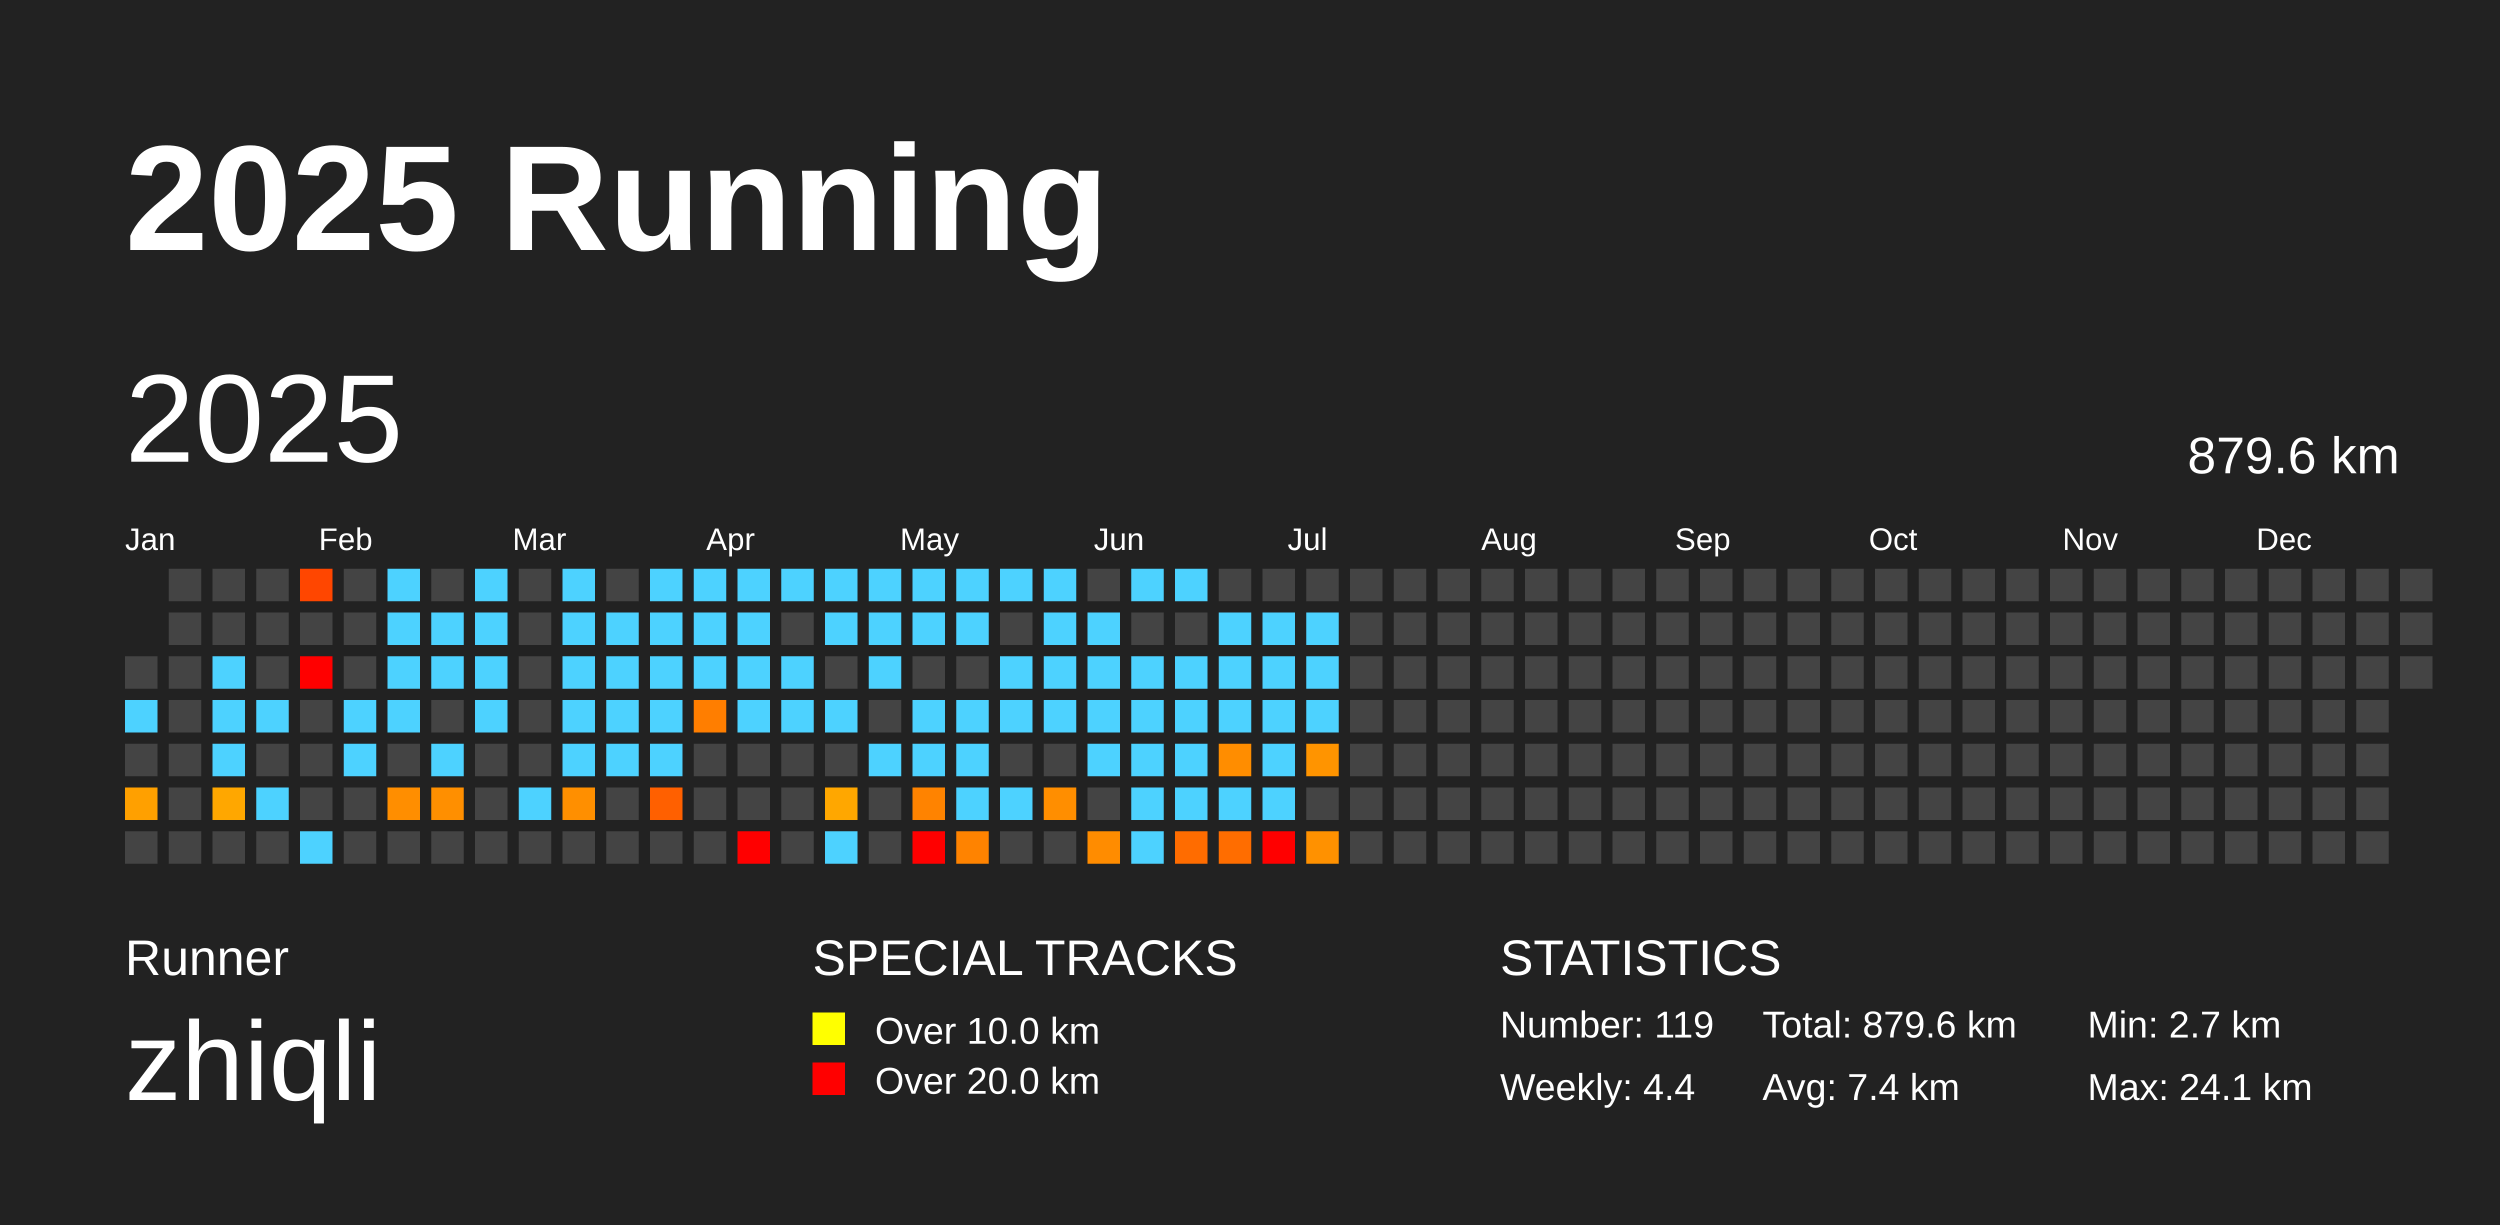
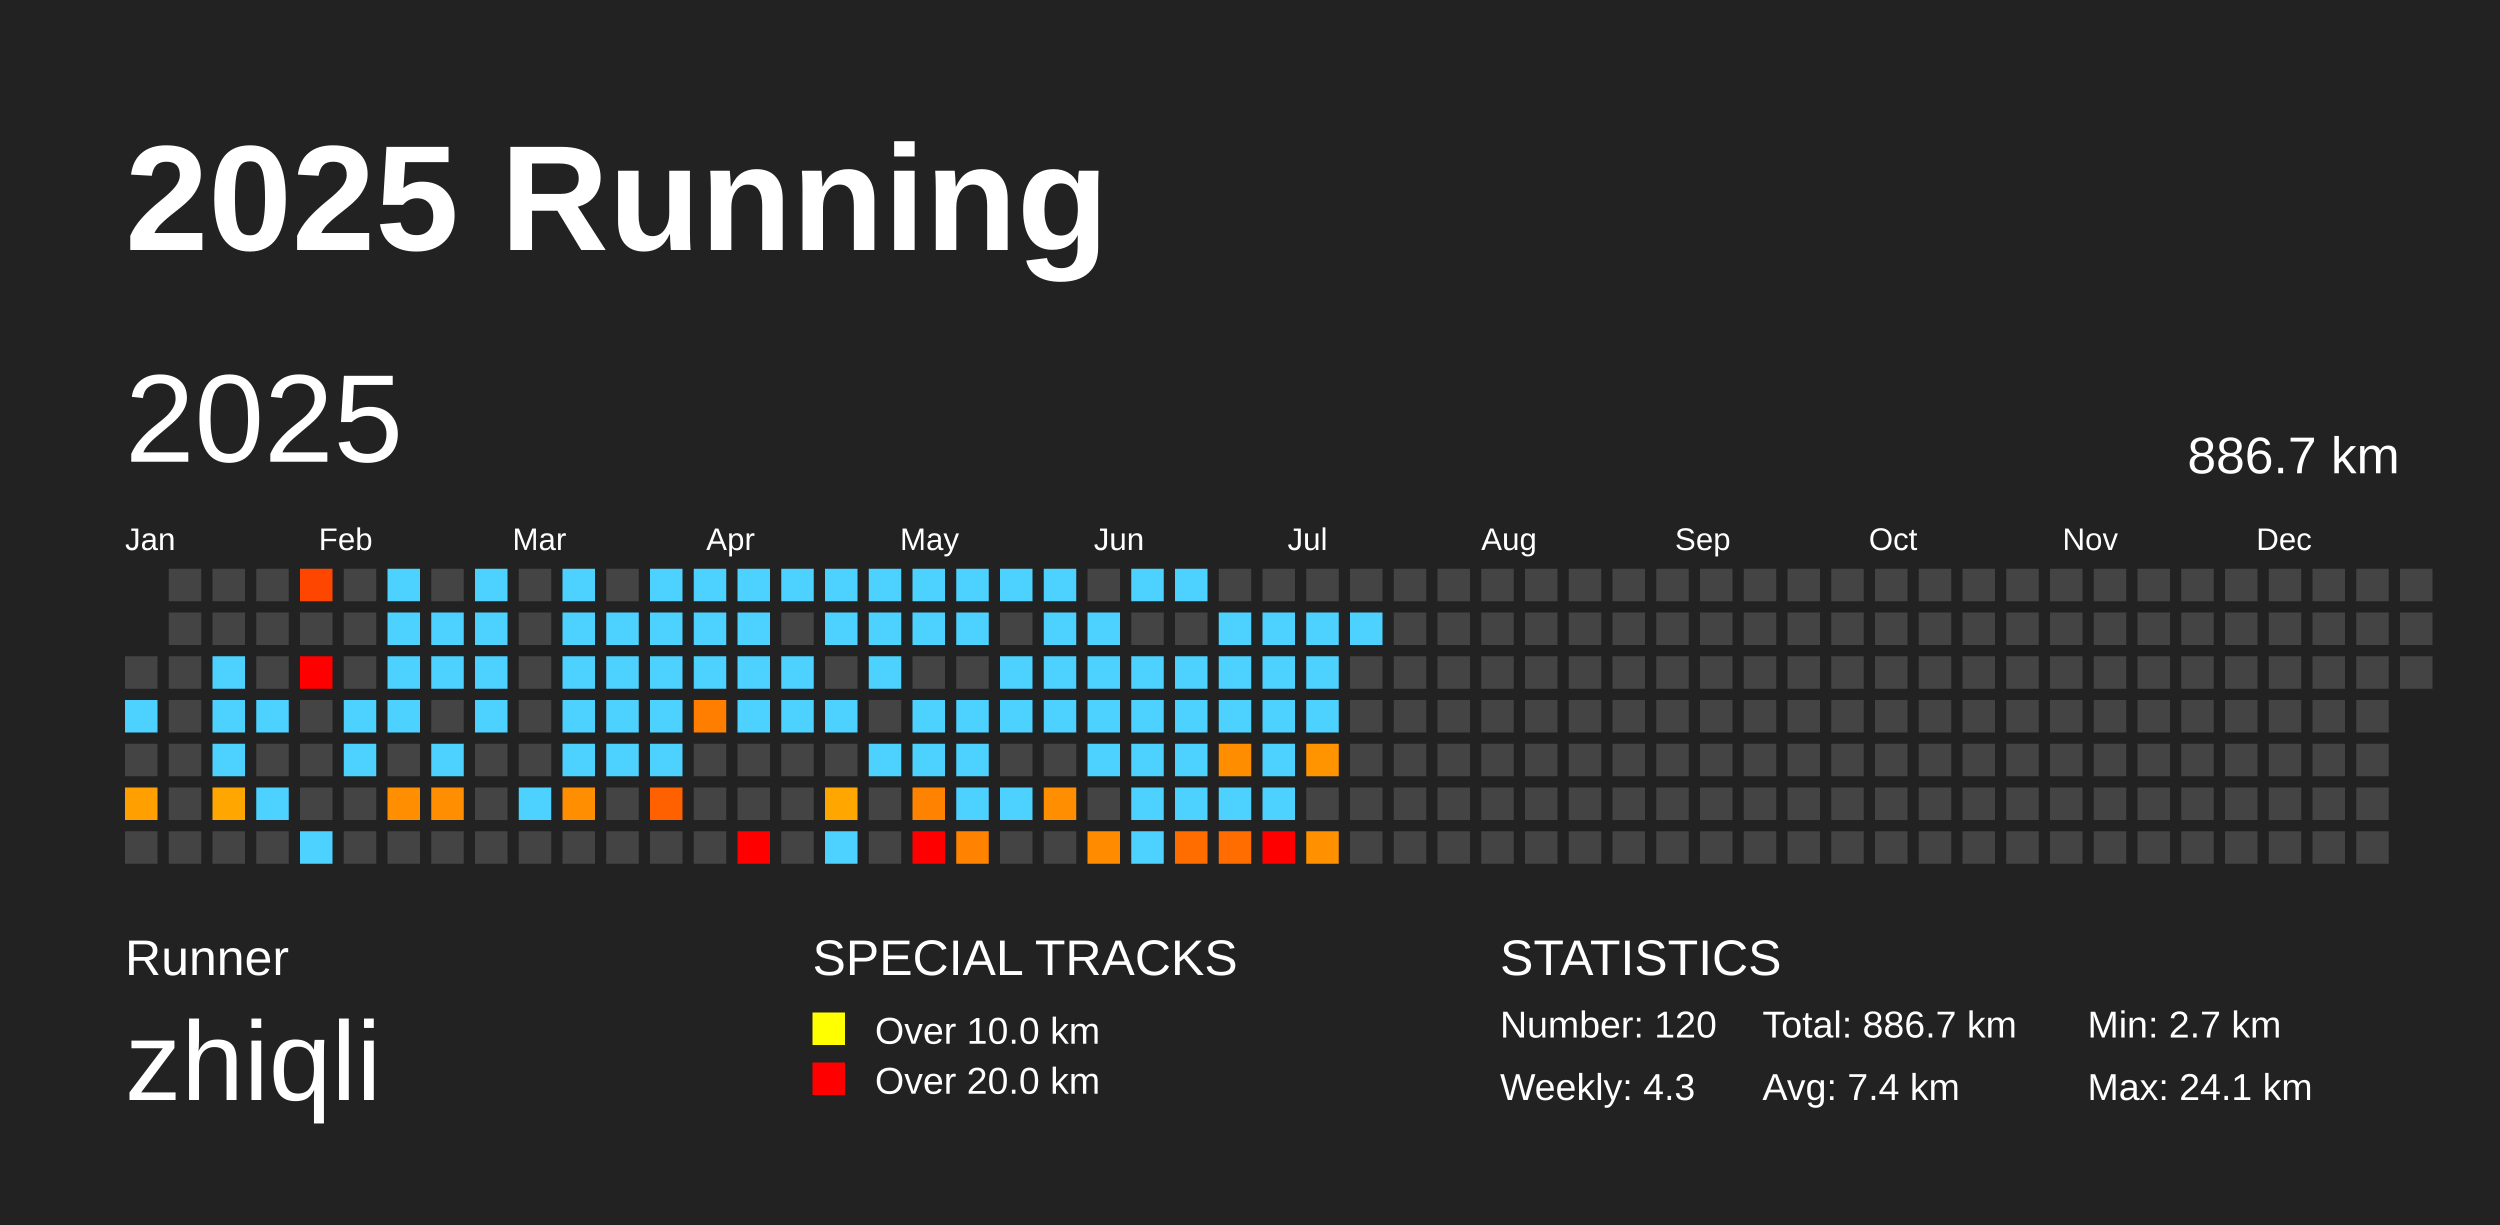
<svg xmlns="http://www.w3.org/2000/svg" baseProfile="full" height="98mm" version="1.1" viewBox="0,0,200,98" width="200mm">
  <defs />
  <rect fill="#222222" height="98" width="200" x="0" y="0" />
  <text fill="#FFFFFF" style="font-size:12px; font-family:Arial; font-weight:bold;" x="10" y="20">2025 Running</text>
  <text fill="#FFFFFF" style="font-size:4px; font-family:Arial" x="10" y="78">Runner</text>
  <text fill="#FFFFFF" style="font-size:9px; font-family:Arial" x="10" y="88">zhiqli</text>
  <text fill="#FFFFFF" style="font-size:4px; font-family:Arial" x="65" y="78">SPECIAL TRACKS</text>
  <rect fill="yellow" height="2.6" width="2.6" x="65" y="81" />
  <text fill="#FFFFFF" style="font-size:3px; font-family:Arial" x="70" y="83.5">Over 10.0 km</text>
  <rect fill="red" height="2.6" width="2.6" x="65" y="85" />
  <text fill="#FFFFFF" style="font-size:3px; font-family:Arial" x="70" y="87.5">Over 20.0 km</text>
  <text fill="#FFFFFF" style="font-size:4px; font-family:Arial" x="120" y="78">STATISTICS</text>
-   <text fill="#FFFFFF" style="font-size:3px; font-family:Arial" x="120" y="83">Number: 119</text>
-   <text fill="#FFFFFF" style="font-size:3px; font-family:Arial" x="120" y="88">Weekly: 4.4</text>
-   <text fill="#FFFFFF" style="font-size:3px; font-family:Arial" x="141" y="83">Total: 879.6 km</text>
+   <text fill="#FFFFFF" style="font-size:3px; font-family:Arial" x="120" y="83">Number: 120</text>
+   <text fill="#FFFFFF" style="font-size:3px; font-family:Arial" x="120" y="88">Weekly: 4.3</text>
+   <text fill="#FFFFFF" style="font-size:3px; font-family:Arial" x="141" y="83">Total: 886.7 km</text>
  <text fill="#FFFFFF" style="font-size:3px; font-family:Arial" x="141" y="88">Avg: 7.4 km</text>
  <text fill="#FFFFFF" style="font-size:3px; font-family:Arial" x="167" y="83">Min: 2.7 km</text>
  <text fill="#FFFFFF" style="font-size:3px; font-family:Arial" x="167" y="88">Max: 24.1 km</text>
  <text dominant-baseline="hanging" fill="#FFFFFF" style="font-size:10.0px; font-family:Arial;" x="10" y="30">2025</text>
-   <text dominant-baseline="hanging" fill="#FFFFFF" style="font-size:4.125px; font-family:Arial;" x="175" y="35">879.6 km</text>
+   <text dominant-baseline="hanging" fill="#FFFFFF" style="font-size:4.125px; font-family:Arial;" x="175" y="35">886.7 km</text>
  <text fill="#FFFFFF" style="font-size:2.5px; font-family:Arial" x="10.0" y="44">Jan</text>
  <text fill="#FFFFFF" style="font-size:2.5px; font-family:Arial" x="25.5" y="44">Feb</text>
  <text fill="#FFFFFF" style="font-size:2.5px; font-family:Arial" x="41.0" y="44">Mar</text>
  <text fill="#FFFFFF" style="font-size:2.5px; font-family:Arial" x="56.5" y="44">Apr</text>
  <text fill="#FFFFFF" style="font-size:2.5px; font-family:Arial" x="72.0" y="44">May</text>
  <text fill="#FFFFFF" style="font-size:2.5px; font-family:Arial" x="87.5" y="44">Jun</text>
  <text fill="#FFFFFF" style="font-size:2.5px; font-family:Arial" x="103.0" y="44">Jul</text>
  <text fill="#FFFFFF" style="font-size:2.5px; font-family:Arial" x="118.5" y="44">Aug</text>
  <text fill="#FFFFFF" style="font-size:2.5px; font-family:Arial" x="134.0" y="44">Sep</text>
  <text fill="#FFFFFF" style="font-size:2.5px; font-family:Arial" x="149.5" y="44">Oct</text>
  <text fill="#FFFFFF" style="font-size:2.5px; font-family:Arial" x="165.0" y="44">Nov</text>
  <text fill="#FFFFFF" style="font-size:2.5px; font-family:Arial" x="180.5" y="44">Dec</text>
  <rect fill="#444444" height="2.6" width="2.6" x="10.0" y="52.5" />
  <rect fill="#4dd2ff" height="2.6" width="2.6" x="10.0" y="56.0" />
  <rect fill="#444444" height="2.6" width="2.6" x="10.0" y="59.5" />
  <rect fill="#ffa000" height="2.6" width="2.6" x="10.0" y="63.0" />
  <rect fill="#444444" height="2.6" width="2.6" x="10.0" y="66.5" />
  <rect fill="#444444" height="2.6" width="2.6" x="13.5" y="45.5" />
  <rect fill="#444444" height="2.6" width="2.6" x="13.5" y="49.0" />
  <rect fill="#444444" height="2.6" width="2.6" x="13.5" y="52.5" />
  <rect fill="#444444" height="2.6" width="2.6" x="13.5" y="56.0" />
  <rect fill="#444444" height="2.6" width="2.6" x="13.5" y="59.5" />
  <rect fill="#444444" height="2.6" width="2.6" x="13.5" y="63.0" />
  <rect fill="#444444" height="2.6" width="2.6" x="13.5" y="66.5" />
  <rect fill="#444444" height="2.6" width="2.6" x="17.0" y="45.5" />
  <rect fill="#444444" height="2.6" width="2.6" x="17.0" y="49.0" />
  <rect fill="#4dd2ff" height="2.6" width="2.6" x="17.0" y="52.5" />
  <rect fill="#4dd2ff" height="2.6" width="2.6" x="17.0" y="56.0" />
  <rect fill="#4dd2ff" height="2.6" width="2.6" x="17.0" y="59.5" />
  <rect fill="#ffa700" height="2.6" width="2.6" x="17.0" y="63.0" />
  <rect fill="#444444" height="2.6" width="2.6" x="17.0" y="66.5" />
  <rect fill="#444444" height="2.6" width="2.6" x="20.5" y="45.5" />
  <rect fill="#444444" height="2.6" width="2.6" x="20.5" y="49.0" />
  <rect fill="#444444" height="2.6" width="2.6" x="20.5" y="52.5" />
  <rect fill="#4dd2ff" height="2.6" width="2.6" x="20.5" y="56.0" />
  <rect fill="#444444" height="2.6" width="2.6" x="20.5" y="59.5" />
  <rect fill="#4dd2ff" height="2.6" width="2.6" x="20.5" y="63.0" />
  <rect fill="#444444" height="2.6" width="2.6" x="20.5" y="66.5" />
  <rect fill="#ff4600" height="2.6" width="2.6" x="24.0" y="45.5" />
  <rect fill="#444444" height="2.6" width="2.6" x="24.0" y="49.0" />
  <rect fill="red" height="2.6" width="2.6" x="24.0" y="52.5" />
  <rect fill="#444444" height="2.6" width="2.6" x="24.0" y="56.0" />
  <rect fill="#444444" height="2.6" width="2.6" x="24.0" y="59.5" />
  <rect fill="#444444" height="2.6" width="2.6" x="24.0" y="63.0" />
  <rect fill="#4dd2ff" height="2.6" width="2.6" x="24.0" y="66.5" />
  <rect fill="#444444" height="2.6" width="2.6" x="27.5" y="45.5" />
  <rect fill="#444444" height="2.6" width="2.6" x="27.5" y="49.0" />
  <rect fill="#444444" height="2.6" width="2.6" x="27.5" y="52.5" />
  <rect fill="#4dd2ff" height="2.6" width="2.6" x="27.5" y="56.0" />
  <rect fill="#4dd2ff" height="2.6" width="2.6" x="27.5" y="59.5" />
  <rect fill="#444444" height="2.6" width="2.6" x="27.5" y="63.0" />
  <rect fill="#444444" height="2.6" width="2.6" x="27.5" y="66.5" />
  <rect fill="#4dd2ff" height="2.6" width="2.6" x="31.0" y="45.5" />
  <rect fill="#4dd2ff" height="2.6" width="2.6" x="31.0" y="49.0" />
  <rect fill="#4dd2ff" height="2.6" width="2.6" x="31.0" y="52.5" />
  <rect fill="#4dd2ff" height="2.6" width="2.6" x="31.0" y="56.0" />
  <rect fill="#444444" height="2.6" width="2.6" x="31.0" y="59.5" />
  <rect fill="#ff8e00" height="2.6" width="2.6" x="31.0" y="63.0" />
  <rect fill="#444444" height="2.6" width="2.6" x="31.0" y="66.5" />
  <rect fill="#444444" height="2.6" width="2.6" x="34.5" y="45.5" />
  <rect fill="#4dd2ff" height="2.6" width="2.6" x="34.5" y="49.0" />
  <rect fill="#4dd2ff" height="2.6" width="2.6" x="34.5" y="52.5" />
  <rect fill="#444444" height="2.6" width="2.6" x="34.5" y="56.0" />
  <rect fill="#4dd2ff" height="2.6" width="2.6" x="34.5" y="59.5" />
  <rect fill="#ff8f00" height="2.6" width="2.6" x="34.5" y="63.0" />
  <rect fill="#444444" height="2.6" width="2.6" x="34.5" y="66.5" />
  <rect fill="#4dd2ff" height="2.6" width="2.6" x="38.0" y="45.5" />
  <rect fill="#4dd2ff" height="2.6" width="2.6" x="38.0" y="49.0" />
  <rect fill="#4dd2ff" height="2.6" width="2.6" x="38.0" y="52.5" />
  <rect fill="#4dd2ff" height="2.6" width="2.6" x="38.0" y="56.0" />
  <rect fill="#444444" height="2.6" width="2.6" x="38.0" y="59.5" />
  <rect fill="#444444" height="2.6" width="2.6" x="38.0" y="63.0" />
  <rect fill="#444444" height="2.6" width="2.6" x="38.0" y="66.5" />
  <rect fill="#444444" height="2.6" width="2.6" x="41.5" y="45.5" />
  <rect fill="#444444" height="2.6" width="2.6" x="41.5" y="49.0" />
  <rect fill="#444444" height="2.6" width="2.6" x="41.5" y="52.5" />
  <rect fill="#444444" height="2.6" width="2.6" x="41.5" y="56.0" />
  <rect fill="#444444" height="2.6" width="2.6" x="41.5" y="59.5" />
  <rect fill="#4dd2ff" height="2.6" width="2.6" x="41.5" y="63.0" />
  <rect fill="#444444" height="2.6" width="2.6" x="41.5" y="66.5" />
  <rect fill="#4dd2ff" height="2.6" width="2.6" x="45.0" y="45.5" />
  <rect fill="#4dd2ff" height="2.6" width="2.6" x="45.0" y="49.0" />
  <rect fill="#4dd2ff" height="2.6" width="2.6" x="45.0" y="52.5" />
  <rect fill="#4dd2ff" height="2.6" width="2.6" x="45.0" y="56.0" />
  <rect fill="#4dd2ff" height="2.6" width="2.6" x="45.0" y="59.5" />
  <rect fill="#ff8f00" height="2.6" width="2.6" x="45.0" y="63.0" />
  <rect fill="#444444" height="2.6" width="2.6" x="45.0" y="66.5" />
  <rect fill="#444444" height="2.6" width="2.6" x="48.5" y="45.5" />
  <rect fill="#4dd2ff" height="2.6" width="2.6" x="48.5" y="49.0" />
  <rect fill="#4dd2ff" height="2.6" width="2.6" x="48.5" y="52.5" />
  <rect fill="#4dd2ff" height="2.6" width="2.6" x="48.5" y="56.0" />
  <rect fill="#4dd2ff" height="2.6" width="2.6" x="48.5" y="59.5" />
  <rect fill="#444444" height="2.6" width="2.6" x="48.5" y="63.0" />
  <rect fill="#444444" height="2.6" width="2.6" x="48.5" y="66.5" />
  <rect fill="#4dd2ff" height="2.6" width="2.6" x="52.0" y="45.5" />
  <rect fill="#4dd2ff" height="2.6" width="2.6" x="52.0" y="49.0" />
  <rect fill="#4dd2ff" height="2.6" width="2.6" x="52.0" y="52.5" />
  <rect fill="#4dd2ff" height="2.6" width="2.6" x="52.0" y="56.0" />
  <rect fill="#4dd2ff" height="2.6" width="2.6" x="52.0" y="59.5" />
  <rect fill="#ff6000" height="2.6" width="2.6" x="52.0" y="63.0" />
  <rect fill="#444444" height="2.6" width="2.6" x="52.0" y="66.5" />
  <rect fill="#4dd2ff" height="2.6" width="2.6" x="55.5" y="45.5" />
  <rect fill="#4dd2ff" height="2.6" width="2.6" x="55.5" y="49.0" />
  <rect fill="#4dd2ff" height="2.6" width="2.6" x="55.5" y="52.5" />
  <rect fill="#ff7e00" height="2.6" width="2.6" x="55.5" y="56.0" />
  <rect fill="#444444" height="2.6" width="2.6" x="55.5" y="59.5" />
  <rect fill="#444444" height="2.6" width="2.6" x="55.5" y="63.0" />
  <rect fill="#444444" height="2.6" width="2.6" x="55.5" y="66.5" />
  <rect fill="#4dd2ff" height="2.6" width="2.6" x="59.0" y="45.5" />
  <rect fill="#4dd2ff" height="2.6" width="2.6" x="59.0" y="49.0" />
  <rect fill="#4dd2ff" height="2.6" width="2.6" x="59.0" y="52.5" />
  <rect fill="#4dd2ff" height="2.6" width="2.6" x="59.0" y="56.0" />
  <rect fill="#444444" height="2.6" width="2.6" x="59.0" y="59.5" />
  <rect fill="#444444" height="2.6" width="2.6" x="59.0" y="63.0" />
  <rect fill="red" height="2.6" width="2.6" x="59.0" y="66.5" />
  <rect fill="#4dd2ff" height="2.6" width="2.6" x="62.5" y="45.5" />
  <rect fill="#444444" height="2.6" width="2.6" x="62.5" y="49.0" />
  <rect fill="#4dd2ff" height="2.6" width="2.6" x="62.5" y="52.5" />
  <rect fill="#4dd2ff" height="2.6" width="2.6" x="62.5" y="56.0" />
  <rect fill="#444444" height="2.6" width="2.6" x="62.5" y="59.5" />
  <rect fill="#444444" height="2.6" width="2.6" x="62.5" y="63.0" />
  <rect fill="#444444" height="2.6" width="2.6" x="62.5" y="66.5" />
  <rect fill="#4dd2ff" height="2.6" width="2.6" x="66.0" y="45.5" />
  <rect fill="#4dd2ff" height="2.6" width="2.6" x="66.0" y="49.0" />
  <rect fill="#444444" height="2.6" width="2.6" x="66.0" y="52.5" />
  <rect fill="#4dd2ff" height="2.6" width="2.6" x="66.0" y="56.0" />
  <rect fill="#444444" height="2.6" width="2.6" x="66.0" y="59.5" />
  <rect fill="#ffa700" height="2.6" width="2.6" x="66.0" y="63.0" />
  <rect fill="#4dd2ff" height="2.6" width="2.6" x="66.0" y="66.5" />
  <rect fill="#4dd2ff" height="2.6" width="2.6" x="69.5" y="45.5" />
  <rect fill="#4dd2ff" height="2.6" width="2.6" x="69.5" y="49.0" />
  <rect fill="#4dd2ff" height="2.6" width="2.6" x="69.5" y="52.5" />
  <rect fill="#444444" height="2.6" width="2.6" x="69.5" y="56.0" />
  <rect fill="#4dd2ff" height="2.6" width="2.6" x="69.5" y="59.5" />
  <rect fill="#444444" height="2.6" width="2.6" x="69.5" y="63.0" />
  <rect fill="#444444" height="2.6" width="2.6" x="69.5" y="66.5" />
  <rect fill="#4dd2ff" height="2.6" width="2.6" x="73.0" y="45.5" />
  <rect fill="#4dd2ff" height="2.6" width="2.6" x="73.0" y="49.0" />
  <rect fill="#444444" height="2.6" width="2.6" x="73.0" y="52.5" />
  <rect fill="#4dd2ff" height="2.6" width="2.6" x="73.0" y="56.0" />
  <rect fill="#4dd2ff" height="2.6" width="2.6" x="73.0" y="59.5" />
  <rect fill="#ff8300" height="2.6" width="2.6" x="73.0" y="63.0" />
  <rect fill="red" height="2.6" width="2.6" x="73.0" y="66.5" />
  <rect fill="#4dd2ff" height="2.6" width="2.6" x="76.5" y="45.5" />
  <rect fill="#4dd2ff" height="2.6" width="2.6" x="76.5" y="49.0" />
  <rect fill="#444444" height="2.6" width="2.6" x="76.5" y="52.5" />
  <rect fill="#4dd2ff" height="2.6" width="2.6" x="76.5" y="56.0" />
  <rect fill="#4dd2ff" height="2.6" width="2.6" x="76.5" y="59.5" />
  <rect fill="#4dd2ff" height="2.6" width="2.6" x="76.5" y="63.0" />
  <rect fill="#ff8300" height="2.6" width="2.6" x="76.5" y="66.5" />
  <rect fill="#4dd2ff" height="2.6" width="2.6" x="80.0" y="45.5" />
  <rect fill="#444444" height="2.6" width="2.6" x="80.0" y="49.0" />
  <rect fill="#4dd2ff" height="2.6" width="2.6" x="80.0" y="52.5" />
  <rect fill="#4dd2ff" height="2.6" width="2.6" x="80.0" y="56.0" />
  <rect fill="#444444" height="2.6" width="2.6" x="80.0" y="59.5" />
  <rect fill="#4dd2ff" height="2.6" width="2.6" x="80.0" y="63.0" />
  <rect fill="#444444" height="2.6" width="2.6" x="80.0" y="66.5" />
  <rect fill="#4dd2ff" height="2.6" width="2.6" x="83.5" y="45.5" />
  <rect fill="#4dd2ff" height="2.6" width="2.6" x="83.5" y="49.0" />
  <rect fill="#4dd2ff" height="2.6" width="2.6" x="83.5" y="52.5" />
  <rect fill="#4dd2ff" height="2.6" width="2.6" x="83.5" y="56.0" />
  <rect fill="#444444" height="2.6" width="2.6" x="83.5" y="59.5" />
  <rect fill="#ff8e00" height="2.6" width="2.6" x="83.5" y="63.0" />
  <rect fill="#444444" height="2.6" width="2.6" x="83.5" y="66.5" />
  <rect fill="#444444" height="2.6" width="2.6" x="87.0" y="45.5" />
  <rect fill="#4dd2ff" height="2.6" width="2.6" x="87.0" y="49.0" />
  <rect fill="#4dd2ff" height="2.6" width="2.6" x="87.0" y="52.5" />
  <rect fill="#4dd2ff" height="2.6" width="2.6" x="87.0" y="56.0" />
  <rect fill="#4dd2ff" height="2.6" width="2.6" x="87.0" y="59.5" />
  <rect fill="#444444" height="2.6" width="2.6" x="87.0" y="63.0" />
  <rect fill="#ff8c00" height="2.6" width="2.6" x="87.0" y="66.5" />
  <rect fill="#4dd2ff" height="2.6" width="2.6" x="90.5" y="45.5" />
  <rect fill="#444444" height="2.6" width="2.6" x="90.5" y="49.0" />
  <rect fill="#4dd2ff" height="2.6" width="2.6" x="90.5" y="52.5" />
  <rect fill="#4dd2ff" height="2.6" width="2.6" x="90.5" y="56.0" />
  <rect fill="#4dd2ff" height="2.6" width="2.6" x="90.5" y="59.5" />
  <rect fill="#4dd2ff" height="2.6" width="2.6" x="90.5" y="63.0" />
  <rect fill="#4dd2ff" height="2.6" width="2.6" x="90.5" y="66.5" />
  <rect fill="#4dd2ff" height="2.6" width="2.6" x="94.0" y="45.5" />
  <rect fill="#444444" height="2.6" width="2.6" x="94.0" y="49.0" />
  <rect fill="#4dd2ff" height="2.6" width="2.6" x="94.0" y="52.5" />
  <rect fill="#4dd2ff" height="2.6" width="2.6" x="94.0" y="56.0" />
  <rect fill="#4dd2ff" height="2.6" width="2.6" x="94.0" y="59.5" />
  <rect fill="#4dd2ff" height="2.6" width="2.6" x="94.0" y="63.0" />
  <rect fill="#ff6c00" height="2.6" width="2.6" x="94.0" y="66.5" />
  <rect fill="#444444" height="2.6" width="2.6" x="97.5" y="45.5" />
  <rect fill="#4dd2ff" height="2.6" width="2.6" x="97.5" y="49.0" />
  <rect fill="#4dd2ff" height="2.6" width="2.6" x="97.5" y="52.5" />
  <rect fill="#4dd2ff" height="2.6" width="2.6" x="97.5" y="56.0" />
  <rect fill="#ff8d00" height="2.6" width="2.6" x="97.5" y="59.5" />
  <rect fill="#4dd2ff" height="2.6" width="2.6" x="97.5" y="63.0" />
  <rect fill="#ff6d00" height="2.6" width="2.6" x="97.5" y="66.5" />
  <rect fill="#444444" height="2.6" width="2.6" x="101.0" y="45.5" />
  <rect fill="#4dd2ff" height="2.6" width="2.6" x="101.0" y="49.0" />
  <rect fill="#4dd2ff" height="2.6" width="2.6" x="101.0" y="52.5" />
  <rect fill="#4dd2ff" height="2.6" width="2.6" x="101.0" y="56.0" />
  <rect fill="#4dd2ff" height="2.6" width="2.6" x="101.0" y="59.5" />
  <rect fill="#4dd2ff" height="2.6" width="2.6" x="101.0" y="63.0" />
  <rect fill="red" height="2.6" width="2.6" x="101.0" y="66.5" />
  <rect fill="#444444" height="2.6" width="2.6" x="104.5" y="45.5" />
  <rect fill="#4dd2ff" height="2.6" width="2.6" x="104.5" y="49.0" />
  <rect fill="#4dd2ff" height="2.6" width="2.6" x="104.5" y="52.5" />
  <rect fill="#4dd2ff" height="2.6" width="2.6" x="104.5" y="56.0" />
  <rect fill="#ff9400" height="2.6" width="2.6" x="104.5" y="59.5" />
  <rect fill="#444444" height="2.6" width="2.6" x="104.5" y="63.0" />
  <rect fill="#ff9100" height="2.6" width="2.6" x="104.5" y="66.5" />
  <rect fill="#444444" height="2.6" width="2.6" x="108.0" y="45.5" />
-   <rect fill="#444444" height="2.6" width="2.6" x="108.0" y="49.0" />
+   <rect fill="#4dd2ff" height="2.6" width="2.6" x="108.0" y="49.0" />
  <rect fill="#444444" height="2.6" width="2.6" x="108.0" y="52.5" />
  <rect fill="#444444" height="2.6" width="2.6" x="108.0" y="56.0" />
  <rect fill="#444444" height="2.6" width="2.6" x="108.0" y="59.5" />
  <rect fill="#444444" height="2.6" width="2.6" x="108.0" y="63.0" />
  <rect fill="#444444" height="2.6" width="2.6" x="108.0" y="66.5" />
  <rect fill="#444444" height="2.6" width="2.6" x="111.5" y="45.5" />
  <rect fill="#444444" height="2.6" width="2.6" x="111.5" y="49.0" />
  <rect fill="#444444" height="2.6" width="2.6" x="111.5" y="52.5" />
  <rect fill="#444444" height="2.6" width="2.6" x="111.5" y="56.0" />
  <rect fill="#444444" height="2.6" width="2.6" x="111.5" y="59.5" />
  <rect fill="#444444" height="2.6" width="2.6" x="111.5" y="63.0" />
  <rect fill="#444444" height="2.6" width="2.6" x="111.5" y="66.5" />
  <rect fill="#444444" height="2.6" width="2.6" x="115.0" y="45.5" />
  <rect fill="#444444" height="2.6" width="2.6" x="115.0" y="49.0" />
  <rect fill="#444444" height="2.6" width="2.6" x="115.0" y="52.5" />
  <rect fill="#444444" height="2.6" width="2.6" x="115.0" y="56.0" />
  <rect fill="#444444" height="2.6" width="2.6" x="115.0" y="59.5" />
  <rect fill="#444444" height="2.6" width="2.6" x="115.0" y="63.0" />
  <rect fill="#444444" height="2.6" width="2.6" x="115.0" y="66.5" />
  <rect fill="#444444" height="2.6" width="2.6" x="118.5" y="45.5" />
  <rect fill="#444444" height="2.6" width="2.6" x="118.5" y="49.0" />
  <rect fill="#444444" height="2.6" width="2.6" x="118.5" y="52.5" />
  <rect fill="#444444" height="2.6" width="2.6" x="118.5" y="56.0" />
  <rect fill="#444444" height="2.6" width="2.6" x="118.5" y="59.5" />
  <rect fill="#444444" height="2.6" width="2.6" x="118.5" y="63.0" />
  <rect fill="#444444" height="2.6" width="2.6" x="118.5" y="66.5" />
  <rect fill="#444444" height="2.6" width="2.6" x="122.0" y="45.5" />
  <rect fill="#444444" height="2.6" width="2.6" x="122.0" y="49.0" />
  <rect fill="#444444" height="2.6" width="2.6" x="122.0" y="52.5" />
  <rect fill="#444444" height="2.6" width="2.6" x="122.0" y="56.0" />
  <rect fill="#444444" height="2.6" width="2.6" x="122.0" y="59.5" />
  <rect fill="#444444" height="2.6" width="2.6" x="122.0" y="63.0" />
  <rect fill="#444444" height="2.6" width="2.6" x="122.0" y="66.5" />
  <rect fill="#444444" height="2.6" width="2.6" x="125.5" y="45.5" />
  <rect fill="#444444" height="2.6" width="2.6" x="125.5" y="49.0" />
  <rect fill="#444444" height="2.6" width="2.6" x="125.5" y="52.5" />
  <rect fill="#444444" height="2.6" width="2.6" x="125.5" y="56.0" />
  <rect fill="#444444" height="2.6" width="2.6" x="125.5" y="59.5" />
  <rect fill="#444444" height="2.6" width="2.6" x="125.5" y="63.0" />
  <rect fill="#444444" height="2.6" width="2.6" x="125.5" y="66.5" />
  <rect fill="#444444" height="2.6" width="2.6" x="129.0" y="45.5" />
  <rect fill="#444444" height="2.6" width="2.6" x="129.0" y="49.0" />
  <rect fill="#444444" height="2.6" width="2.6" x="129.0" y="52.5" />
  <rect fill="#444444" height="2.6" width="2.6" x="129.0" y="56.0" />
  <rect fill="#444444" height="2.6" width="2.6" x="129.0" y="59.5" />
  <rect fill="#444444" height="2.6" width="2.6" x="129.0" y="63.0" />
  <rect fill="#444444" height="2.6" width="2.6" x="129.0" y="66.5" />
  <rect fill="#444444" height="2.6" width="2.6" x="132.5" y="45.5" />
  <rect fill="#444444" height="2.6" width="2.6" x="132.5" y="49.0" />
  <rect fill="#444444" height="2.6" width="2.6" x="132.5" y="52.5" />
  <rect fill="#444444" height="2.6" width="2.6" x="132.5" y="56.0" />
  <rect fill="#444444" height="2.6" width="2.6" x="132.5" y="59.5" />
  <rect fill="#444444" height="2.6" width="2.6" x="132.5" y="63.0" />
  <rect fill="#444444" height="2.6" width="2.6" x="132.5" y="66.5" />
  <rect fill="#444444" height="2.6" width="2.6" x="136.0" y="45.5" />
  <rect fill="#444444" height="2.6" width="2.6" x="136.0" y="49.0" />
  <rect fill="#444444" height="2.6" width="2.6" x="136.0" y="52.5" />
  <rect fill="#444444" height="2.6" width="2.6" x="136.0" y="56.0" />
  <rect fill="#444444" height="2.6" width="2.6" x="136.0" y="59.5" />
  <rect fill="#444444" height="2.6" width="2.6" x="136.0" y="63.0" />
  <rect fill="#444444" height="2.6" width="2.6" x="136.0" y="66.5" />
  <rect fill="#444444" height="2.6" width="2.6" x="139.5" y="45.5" />
  <rect fill="#444444" height="2.6" width="2.6" x="139.5" y="49.0" />
  <rect fill="#444444" height="2.6" width="2.6" x="139.5" y="52.5" />
  <rect fill="#444444" height="2.6" width="2.6" x="139.5" y="56.0" />
  <rect fill="#444444" height="2.6" width="2.6" x="139.5" y="59.5" />
  <rect fill="#444444" height="2.6" width="2.6" x="139.5" y="63.0" />
  <rect fill="#444444" height="2.6" width="2.6" x="139.5" y="66.5" />
  <rect fill="#444444" height="2.6" width="2.6" x="143.0" y="45.5" />
  <rect fill="#444444" height="2.6" width="2.6" x="143.0" y="49.0" />
  <rect fill="#444444" height="2.6" width="2.6" x="143.0" y="52.5" />
  <rect fill="#444444" height="2.6" width="2.6" x="143.0" y="56.0" />
  <rect fill="#444444" height="2.6" width="2.6" x="143.0" y="59.5" />
  <rect fill="#444444" height="2.6" width="2.6" x="143.0" y="63.0" />
  <rect fill="#444444" height="2.6" width="2.6" x="143.0" y="66.5" />
  <rect fill="#444444" height="2.6" width="2.6" x="146.5" y="45.5" />
  <rect fill="#444444" height="2.6" width="2.6" x="146.5" y="49.0" />
  <rect fill="#444444" height="2.6" width="2.6" x="146.5" y="52.5" />
  <rect fill="#444444" height="2.6" width="2.6" x="146.5" y="56.0" />
  <rect fill="#444444" height="2.6" width="2.6" x="146.5" y="59.5" />
  <rect fill="#444444" height="2.6" width="2.6" x="146.5" y="63.0" />
  <rect fill="#444444" height="2.6" width="2.6" x="146.5" y="66.5" />
  <rect fill="#444444" height="2.6" width="2.6" x="150.0" y="45.5" />
  <rect fill="#444444" height="2.6" width="2.6" x="150.0" y="49.0" />
  <rect fill="#444444" height="2.6" width="2.6" x="150.0" y="52.5" />
  <rect fill="#444444" height="2.6" width="2.6" x="150.0" y="56.0" />
  <rect fill="#444444" height="2.6" width="2.6" x="150.0" y="59.5" />
  <rect fill="#444444" height="2.6" width="2.6" x="150.0" y="63.0" />
  <rect fill="#444444" height="2.6" width="2.6" x="150.0" y="66.5" />
  <rect fill="#444444" height="2.6" width="2.6" x="153.5" y="45.5" />
  <rect fill="#444444" height="2.6" width="2.6" x="153.5" y="49.0" />
  <rect fill="#444444" height="2.6" width="2.6" x="153.5" y="52.5" />
  <rect fill="#444444" height="2.6" width="2.6" x="153.5" y="56.0" />
  <rect fill="#444444" height="2.6" width="2.6" x="153.5" y="59.5" />
  <rect fill="#444444" height="2.6" width="2.6" x="153.5" y="63.0" />
  <rect fill="#444444" height="2.6" width="2.6" x="153.5" y="66.5" />
  <rect fill="#444444" height="2.6" width="2.6" x="157.0" y="45.5" />
  <rect fill="#444444" height="2.6" width="2.6" x="157.0" y="49.0" />
  <rect fill="#444444" height="2.6" width="2.6" x="157.0" y="52.5" />
  <rect fill="#444444" height="2.6" width="2.6" x="157.0" y="56.0" />
  <rect fill="#444444" height="2.6" width="2.6" x="157.0" y="59.5" />
  <rect fill="#444444" height="2.6" width="2.6" x="157.0" y="63.0" />
  <rect fill="#444444" height="2.6" width="2.6" x="157.0" y="66.5" />
  <rect fill="#444444" height="2.6" width="2.6" x="160.5" y="45.5" />
  <rect fill="#444444" height="2.6" width="2.6" x="160.5" y="49.0" />
  <rect fill="#444444" height="2.6" width="2.6" x="160.5" y="52.5" />
  <rect fill="#444444" height="2.6" width="2.6" x="160.5" y="56.0" />
  <rect fill="#444444" height="2.6" width="2.6" x="160.5" y="59.5" />
  <rect fill="#444444" height="2.6" width="2.6" x="160.5" y="63.0" />
  <rect fill="#444444" height="2.6" width="2.6" x="160.5" y="66.5" />
  <rect fill="#444444" height="2.6" width="2.6" x="164.0" y="45.5" />
  <rect fill="#444444" height="2.6" width="2.6" x="164.0" y="49.0" />
  <rect fill="#444444" height="2.6" width="2.6" x="164.0" y="52.5" />
  <rect fill="#444444" height="2.6" width="2.6" x="164.0" y="56.0" />
  <rect fill="#444444" height="2.6" width="2.6" x="164.0" y="59.5" />
  <rect fill="#444444" height="2.6" width="2.6" x="164.0" y="63.0" />
  <rect fill="#444444" height="2.6" width="2.6" x="164.0" y="66.5" />
  <rect fill="#444444" height="2.6" width="2.6" x="167.5" y="45.5" />
  <rect fill="#444444" height="2.6" width="2.6" x="167.5" y="49.0" />
  <rect fill="#444444" height="2.6" width="2.6" x="167.5" y="52.5" />
  <rect fill="#444444" height="2.6" width="2.6" x="167.5" y="56.0" />
  <rect fill="#444444" height="2.6" width="2.6" x="167.5" y="59.5" />
  <rect fill="#444444" height="2.6" width="2.6" x="167.5" y="63.0" />
  <rect fill="#444444" height="2.6" width="2.6" x="167.5" y="66.5" />
  <rect fill="#444444" height="2.6" width="2.6" x="171.0" y="45.5" />
  <rect fill="#444444" height="2.6" width="2.6" x="171.0" y="49.0" />
  <rect fill="#444444" height="2.6" width="2.6" x="171.0" y="52.5" />
  <rect fill="#444444" height="2.6" width="2.6" x="171.0" y="56.0" />
  <rect fill="#444444" height="2.6" width="2.6" x="171.0" y="59.5" />
  <rect fill="#444444" height="2.6" width="2.6" x="171.0" y="63.0" />
  <rect fill="#444444" height="2.6" width="2.6" x="171.0" y="66.5" />
  <rect fill="#444444" height="2.6" width="2.6" x="174.5" y="45.5" />
  <rect fill="#444444" height="2.6" width="2.6" x="174.5" y="49.0" />
  <rect fill="#444444" height="2.6" width="2.6" x="174.5" y="52.5" />
  <rect fill="#444444" height="2.6" width="2.6" x="174.5" y="56.0" />
  <rect fill="#444444" height="2.6" width="2.6" x="174.5" y="59.5" />
  <rect fill="#444444" height="2.6" width="2.6" x="174.5" y="63.0" />
  <rect fill="#444444" height="2.6" width="2.6" x="174.5" y="66.5" />
  <rect fill="#444444" height="2.6" width="2.6" x="178.0" y="45.5" />
  <rect fill="#444444" height="2.6" width="2.6" x="178.0" y="49.0" />
  <rect fill="#444444" height="2.6" width="2.6" x="178.0" y="52.5" />
  <rect fill="#444444" height="2.6" width="2.6" x="178.0" y="56.0" />
  <rect fill="#444444" height="2.6" width="2.6" x="178.0" y="59.5" />
  <rect fill="#444444" height="2.6" width="2.6" x="178.0" y="63.0" />
  <rect fill="#444444" height="2.6" width="2.6" x="178.0" y="66.5" />
  <rect fill="#444444" height="2.6" width="2.6" x="181.5" y="45.5" />
  <rect fill="#444444" height="2.6" width="2.6" x="181.5" y="49.0" />
  <rect fill="#444444" height="2.6" width="2.6" x="181.5" y="52.5" />
  <rect fill="#444444" height="2.6" width="2.6" x="181.5" y="56.0" />
  <rect fill="#444444" height="2.6" width="2.6" x="181.5" y="59.5" />
  <rect fill="#444444" height="2.6" width="2.6" x="181.5" y="63.0" />
  <rect fill="#444444" height="2.6" width="2.6" x="181.5" y="66.5" />
  <rect fill="#444444" height="2.6" width="2.6" x="185.0" y="45.5" />
  <rect fill="#444444" height="2.6" width="2.6" x="185.0" y="49.0" />
  <rect fill="#444444" height="2.6" width="2.6" x="185.0" y="52.5" />
  <rect fill="#444444" height="2.6" width="2.6" x="185.0" y="56.0" />
  <rect fill="#444444" height="2.6" width="2.6" x="185.0" y="59.5" />
  <rect fill="#444444" height="2.6" width="2.6" x="185.0" y="63.0" />
  <rect fill="#444444" height="2.6" width="2.6" x="185.0" y="66.5" />
  <rect fill="#444444" height="2.6" width="2.6" x="188.5" y="45.5" />
  <rect fill="#444444" height="2.6" width="2.6" x="188.5" y="49.0" />
  <rect fill="#444444" height="2.6" width="2.6" x="188.5" y="52.5" />
  <rect fill="#444444" height="2.6" width="2.6" x="188.5" y="56.0" />
  <rect fill="#444444" height="2.6" width="2.6" x="188.5" y="59.5" />
  <rect fill="#444444" height="2.6" width="2.6" x="188.5" y="63.0" />
  <rect fill="#444444" height="2.6" width="2.6" x="188.5" y="66.5" />
  <rect fill="#444444" height="2.6" width="2.6" x="192.0" y="45.5" />
  <rect fill="#444444" height="2.6" width="2.6" x="192.0" y="49.0" />
  <rect fill="#444444" height="2.6" width="2.6" x="192.0" y="52.5" />
</svg>
